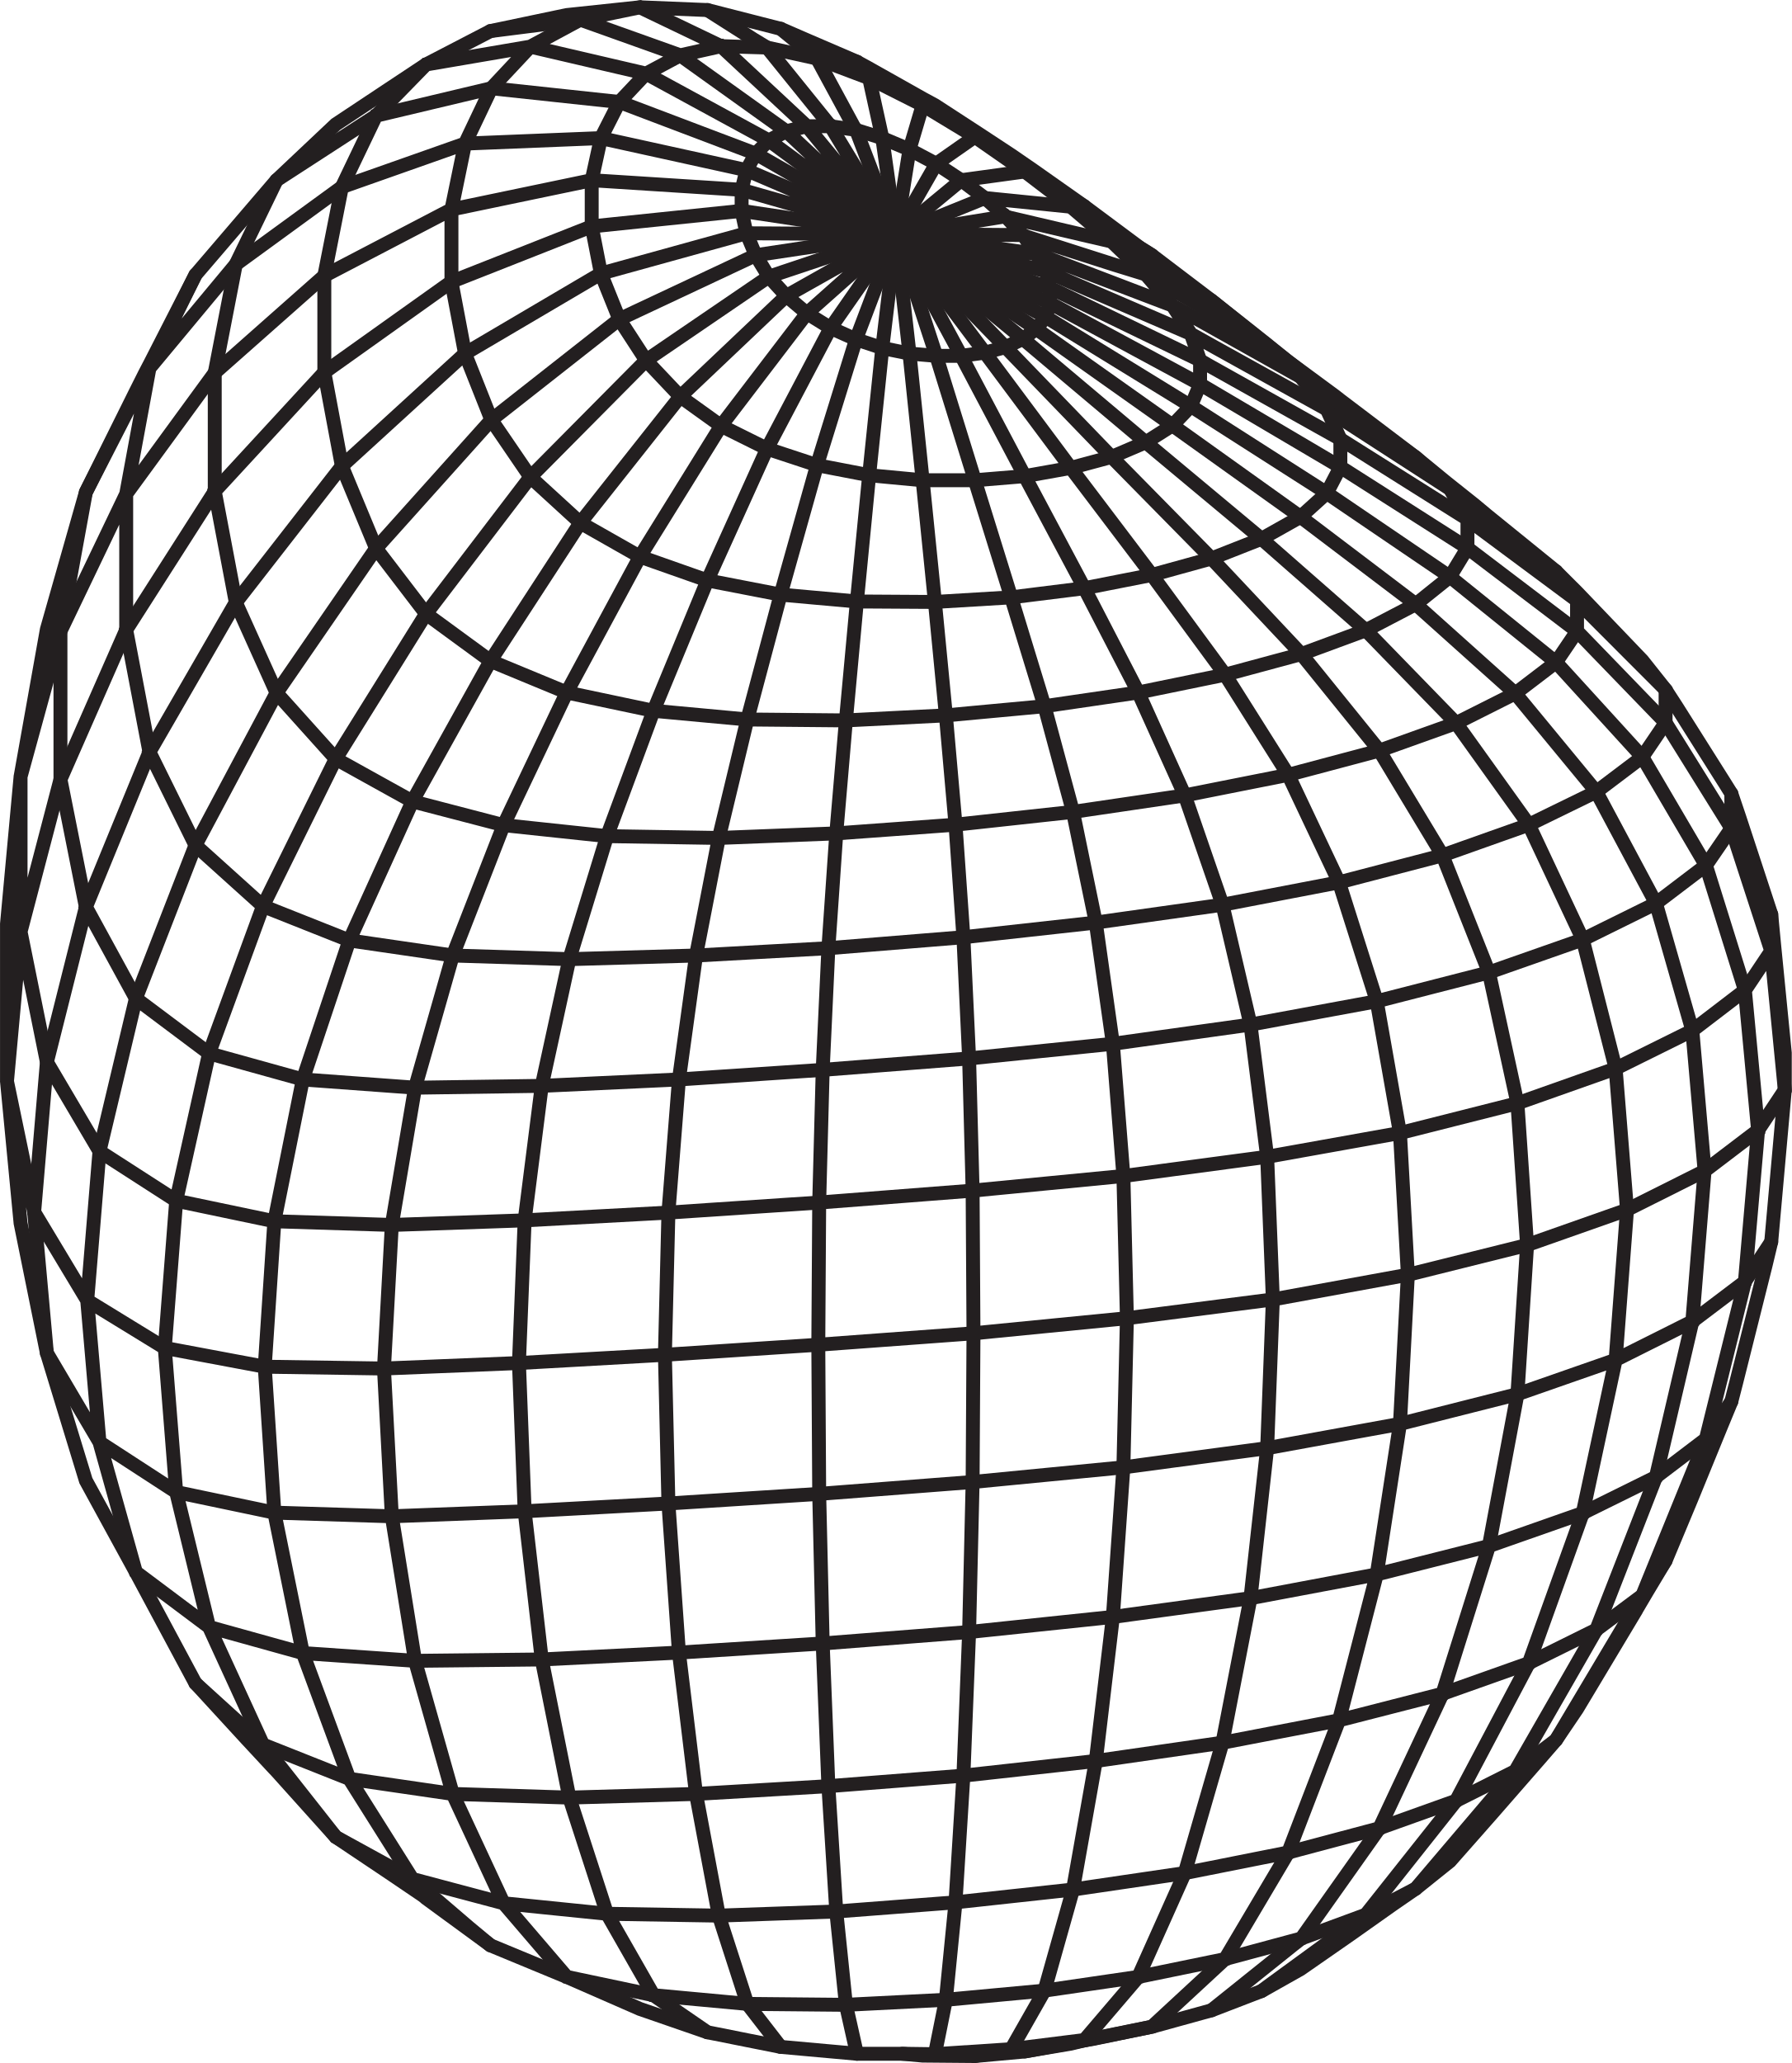
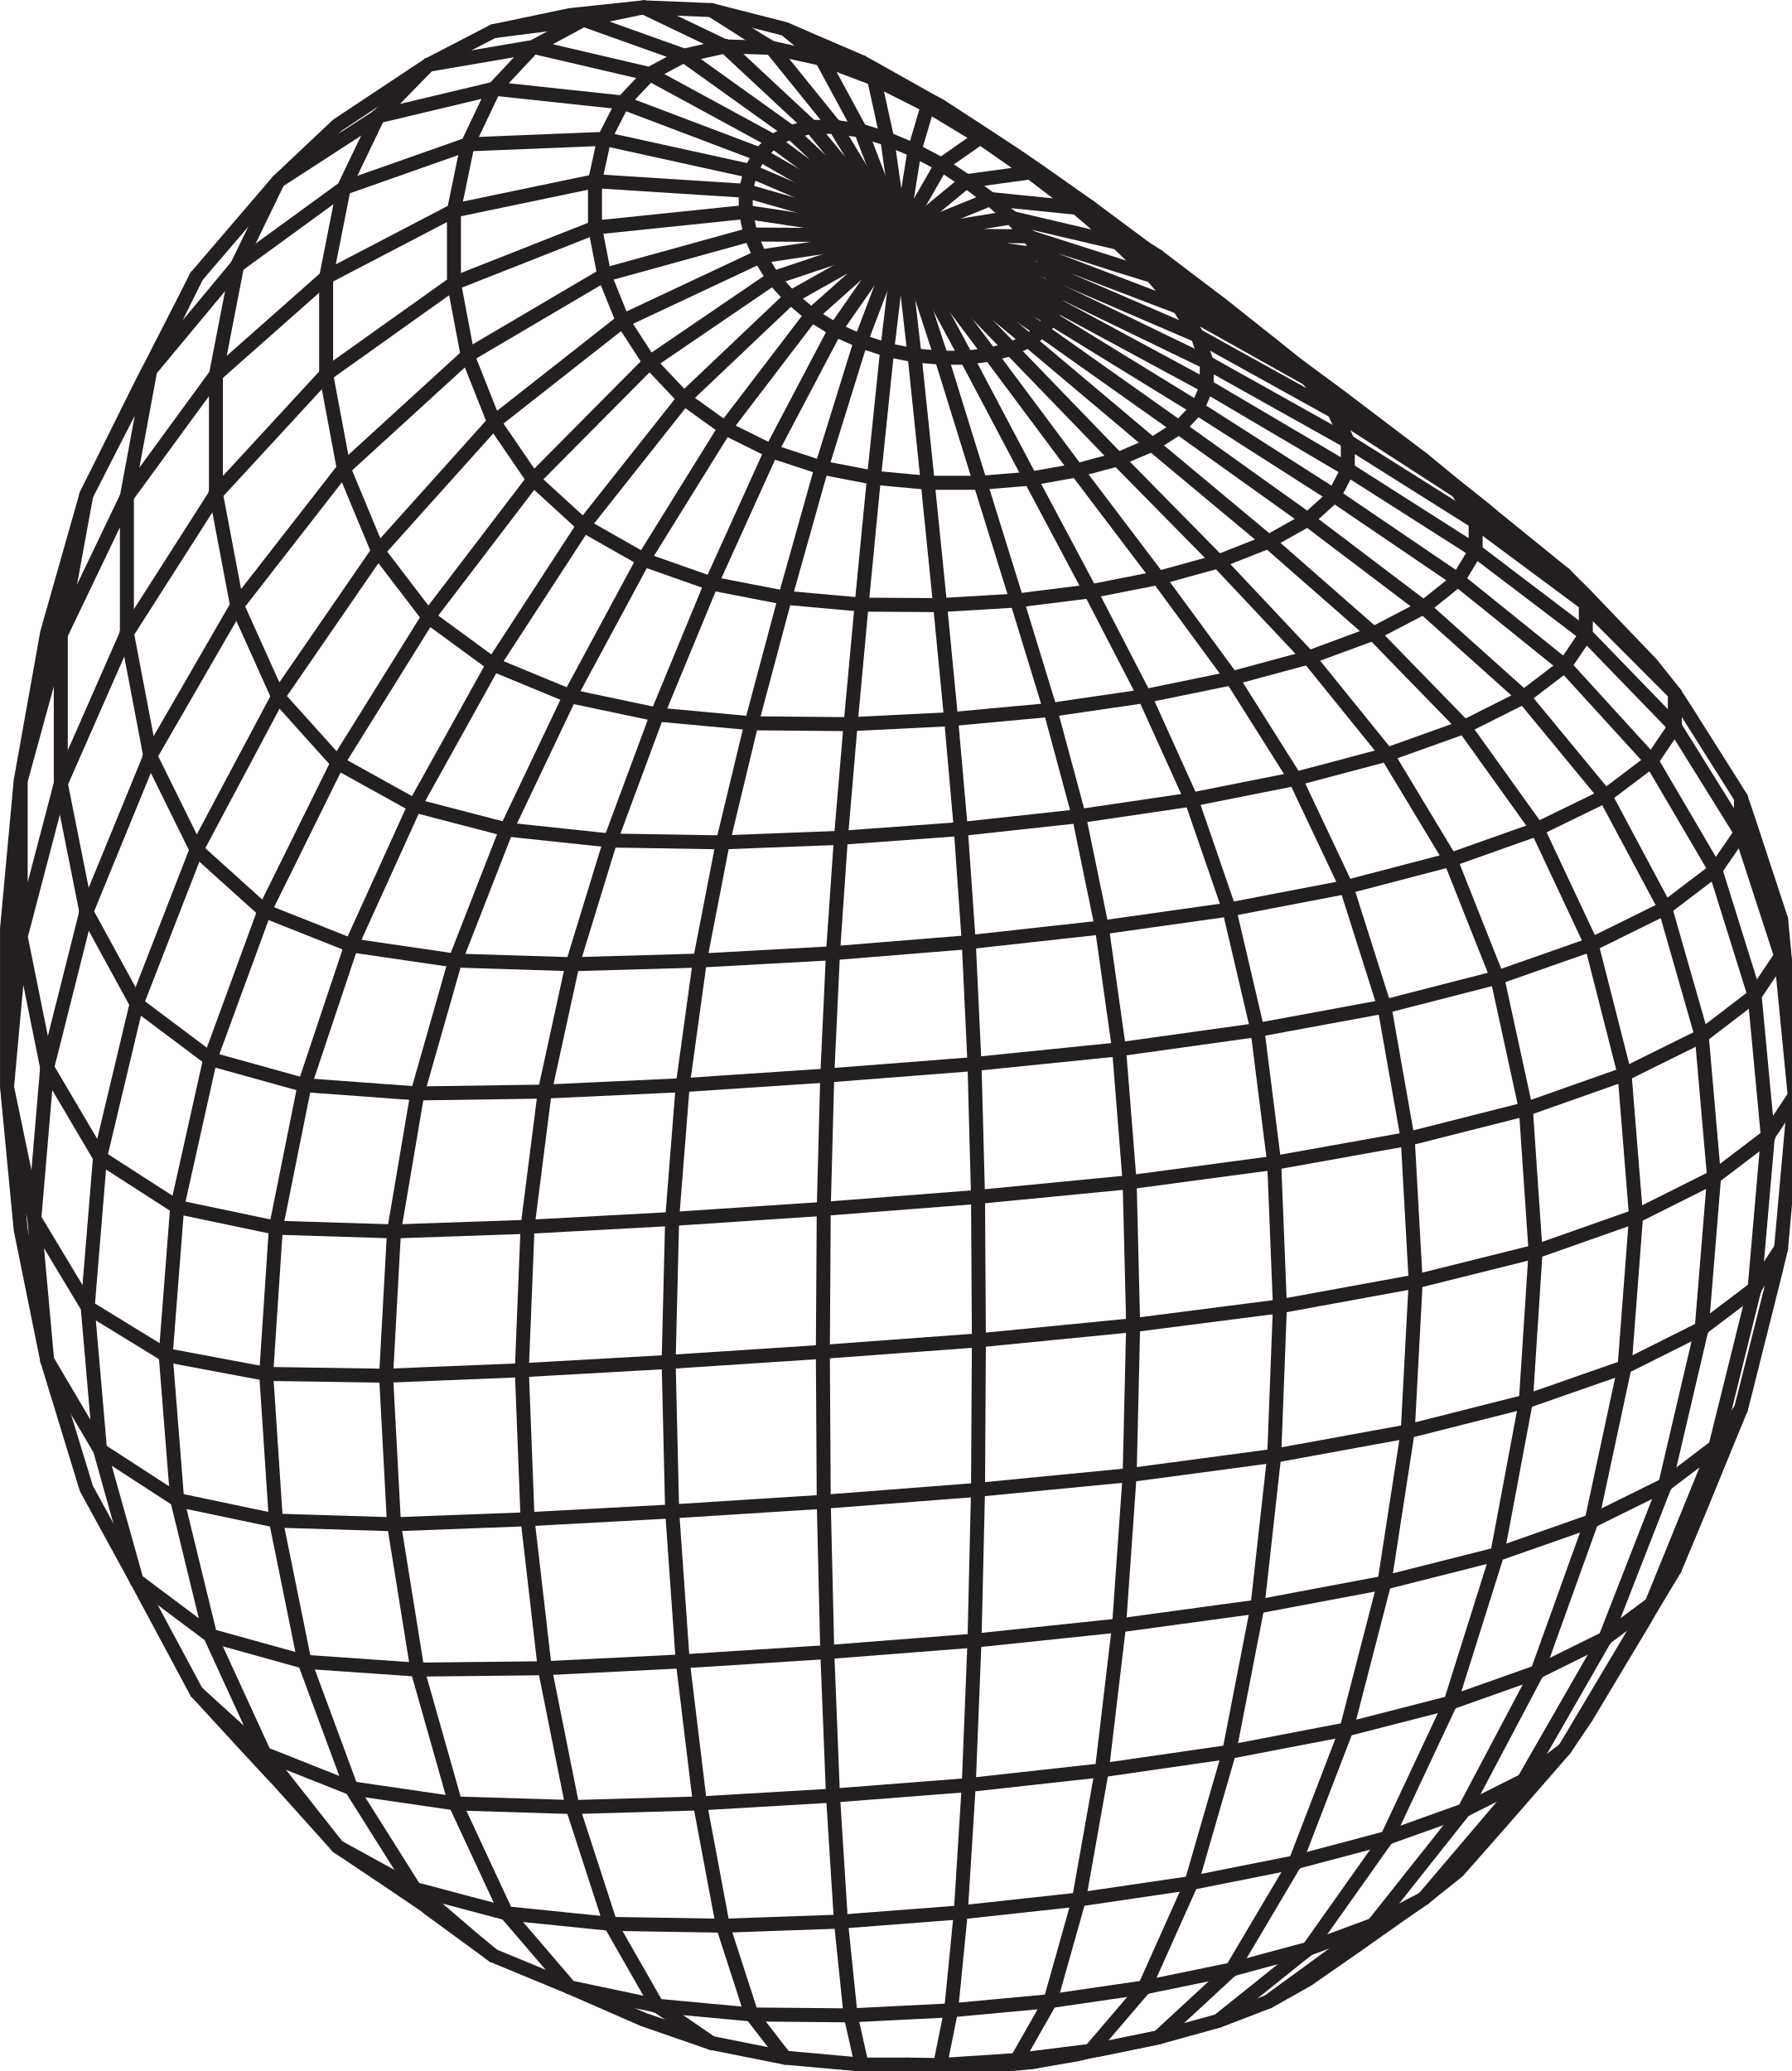
- <svg xmlns="http://www.w3.org/2000/svg" fill="none" height="100%" overflow="visible" preserveAspectRatio="none" style="display: block;" viewBox="0 0 64.373 74.103" width="100%">
-   <g id="Group">
-     <path d="M59.839 56.058L59.178 57.159L58.8 57.8L58.784 57.833L56.658 61.382L55.902 62.499L54.438 63.616L54.075 64.06L50.863 67.839L49.068 68.775L48.58 69.137L45.54 71.355L45.32 71.519" id="Vector" stroke="#231f20" stroke-linecap="round" stroke-width="0.5" />
-     <path d="M3.574 41.353L4.881 35.866L7.022 30.361L9.935 24.89L13.51 19.698L17.652 15.081L22.25 11.467L27.147 9.167L32.187 8.411L37.572 11.385L42.784 14.588L47.666 17.71L52.091 20.717L55.902 23.789L59.004 27.191L61.288 31.084L62.689 35.57" id="Vector_2" stroke="#231f20" stroke-linecap="round" stroke-width="0.5" />
-     <path d="M16.219 10.12L21.258 8.132L26.644 7.574L28.612 7.87L32.187 8.412L32.25 8.543L33.636 12.782L35.022 17.251L36.329 21.457L37.525 25.368L38.549 29.163L39.368 33.139L39.982 37.493L40.36 42.242L40.486 47.351L40.36 52.708L39.982 58.08L39.368 63.256L38.549 67.873L37.525 71.504L36.329 73.607L33.589 73.787L32.423 73.771" id="Vector_3" stroke="#231f20" stroke-linecap="round" stroke-width="0.5" />
-     <path d="M5.92 48.418L6.33 43.128L7.511 37.837L9.448 32.547L12.062 27.256L15.306 22.048L19.054 17.135L23.211 12.945L27.62 9.939L32.187 8.411L37.226 11.812L42.123 15.279L46.722 18.565L50.863 21.703L54.438 24.907L57.351 28.439L59.493 32.448L60.8 37.016L61.241 42.06" id="Vector_4" stroke="#231f20" stroke-linecap="round" stroke-width="0.5" />
-     <path d="M63.634 32.843L63.744 33.994L64.122 37.822V39.153L63.162 40.599L62.689 46.037L60.8 47.466L59.492 53.053L56.863 54.351L54.926 59.74L51.824 60.841L49.556 65.671L46.281 66.542L44.013 70.37L40.895 71.011L38.958 73.278L36.328 73.607L35.021 73.853" id="Vector_5" stroke="#231f20" stroke-linecap="round" stroke-width="0.5" />
-     <path d="M55.902 20.521L56.658 21.276L57.634 22.295L59.004 23.725L59.839 24.776V25.959L59.004 27.191L57.351 28.44L54.926 29.623L51.824 30.724L48.107 31.693L43.919 32.498L39.367 33.139L34.612 33.665L29.762 34.059L25.006 34.322L20.455 34.453L16.266 34.322L12.55 33.78L9.448 32.548L7.022 30.362L5.369 27.011L8.471 21.638L12.282 16.742L16.707 12.7L21.589 9.825L26.817 8.379L32.187 8.412L36.124 12.47L39.934 16.413L43.525 20.061L46.753 23.495L49.556 26.961L51.824 30.724L53.493 34.93L54.516 39.629L54.863 44.722L54.516 50.079L53.493 55.533" id="Vector_6" stroke="#231f20" stroke-linecap="round" stroke-width="0.5" />
-     <path d="M53.493 55.533L49.462 56.552L44.926 57.406L39.982 58.08L34.816 58.622L29.557 59.033L24.392 59.361L19.463 59.608L14.912 59.657L10.88 59.378L7.511 58.441L4.881 56.47L3.574 51.803L3.133 46.71L3.574 41.354L1.684 38.15L0.739 33.467L2.172 27.996L4.534 22.623V17.744L5.369 13.225L8.471 9.496L12.282 6.719L16.707 5.158L21.589 4.961L26.817 6.111L32.187 8.411L37.73 10.892L43.115 13.8L48.154 16.774L52.721 19.683L56.658 22.673L59.839 25.959L62.201 29.754L63.634 34.157L62.689 35.571L63.162 40.598L61.24 42.06L60.8 47.466L58.044 48.846L54.516 50.078L50.296 51.146L45.525 52.017L40.359 52.707L34.942 53.233L29.431 53.66L24.014 54.005L18.849 54.285L14.077 54.465L9.857 54.334L6.33 53.594L3.574 51.803L1.684 48.6L0.739 43.934L0.251 38.84L0.739 33.467V27.898L2.172 22.673L4.534 17.744L7.715 13.39L11.652 9.907L16.219 7.524L21.258 6.473L26.644 6.818L28.596 7.376L32.187 8.411L34.533 6.473L36.816 6.16L38.958 7.409L40.989 8.921L41.383 9.167L43.525 10.794L45.32 12.24L46.249 12.963L47.965 14.228L48.154 14.376L50.863 16.429L51.965 17.333L52.532 17.842L53.272 18.467L55.902 20.52L56.658 21.572L57.083 22.016L59.839 24.776L60.233 25.384L61.965 28.128L62.201 28.506L62.484 29.343L63.634 32.843V34.157L64.122 39.152L63.634 44.607L63.429 45.462L62.374 49.668L62.201 50.341L61.807 51.294L60.752 53.874L59.839 56.059L59.004 57.308L58.642 57.899L55.902 62.5L55.304 63.19L53.54 65.211L52.091 66.854L50.863 67.839L50.028 68.415L48.517 69.483L46.721 70.731L45.32 71.52L43.525 72.21L41.383 72.801L39.32 73.228L38.942 73.294L36.816 73.689L35.021 73.853L33.147 73.837L32.423 73.771H30.785L28.045 73.524L25.415 72.999L23.478 71.668L20.36 71.01L18.093 68.365L16.266 64.438L14.912 59.657L14.077 54.465L13.794 49.158L14.077 43.999L14.912 39.07L16.266 34.322L18.093 29.639L20.36 24.874L22.99 19.995L25.904 15.296L28.99 11.254L32.187 8.411L37.572 9.742L38.517 10.153L42.785 11.993L43.666 12.486L47.666 14.704L48.154 15.016L52.091 17.563L52.721 18.647L53.162 18.976L56.658 21.572V22.673L55.902 23.79L54.438 24.907L52.312 25.975L49.556 26.961L46.281 27.832L42.564 28.571L38.549 29.163L34.328 29.623L30.045 29.935L25.825 30.099L21.809 30.034L18.093 29.639L14.817 28.785L12.062 27.257L9.936 24.891L8.471 21.638L7.715 17.645L11.652 13.373L16.219 10.12V7.524L16.707 5.158L17.652 3.17L19.053 1.675L20.849 0.706L24.439 1.987L28.25 4.715L32.187 8.411L36.753 12.174L41.163 15.887L45.32 19.354L49.068 22.64L52.312 25.975L54.926 29.623L56.863 33.747L58.044 38.38L58.453 43.457L58.044 48.846L56.863 54.35L53.493 55.533ZM53.493 55.533L51.824 60.84L48.107 61.793L43.918 62.598L39.367 63.255L34.612 63.781L29.762 64.159L25.006 64.438L20.455 64.57L16.266 64.438L12.55 63.896L9.448 62.664L7.511 58.441L6.33 53.594L5.92 48.419L3.133 46.71L1.227 43.539L0.251 38.84V33.188L0.739 27.898L1.684 22.607L3.086 17.678L5.369 13.225L7.022 9.874L9.936 6.473L13.51 4.156L15.306 2.316L19.053 1.675L23.211 2.644L27.62 5.043L32.187 8.411L36.753 8.444L36.911 8.51L40.045 9.512L41.163 9.857L42.123 10.975L42.785 11.993L43.115 12.946V13.8L42.785 14.589L42.123 15.279L41.163 15.887L39.934 16.413L38.47 16.807L36.816 17.103L35.021 17.251H33.147L31.226 17.07L29.352 16.709L27.557 16.117L25.904 15.296L24.439 14.244L23.211 12.946L22.25 11.467L21.589 9.824L21.258 8.132V6.473L21.589 4.961L22.25 3.663L23.211 2.644L24.439 1.987L25.904 1.659L28.99 4.534L32.187 8.411L36.123 7.771L36.753 8.444L37.226 9.118L37.572 9.742L37.73 10.35V10.892L37.572 11.385L37.226 11.812L36.753 12.174L36.123 12.47L35.383 12.667L34.533 12.782H33.635L32.675 12.7L31.698 12.502L30.754 12.19L29.84 11.78L28.99 11.254L28.25 10.629L27.62 9.939L27.148 9.167L26.817 8.379L26.644 7.573V6.818L26.817 6.111L27.148 5.52L27.62 5.043L28.25 4.715L28.99 4.534H29.84L32.187 8.411L35.383 12.667L38.47 16.807L41.383 20.652L44.013 24.234L46.281 27.832L48.107 31.693L49.462 35.965L50.296 40.697L50.58 45.79L50.296 51.146L49.462 56.552L48.107 61.793L46.281 66.541L42.564 67.281L38.549 67.872L34.328 68.332L30.045 68.661L25.825 68.809L21.809 68.743L18.093 68.365L14.817 67.494L12.55 63.896L10.88 59.378L9.857 54.334L9.511 49.093L9.857 43.868L10.88 38.774L12.55 33.78L14.817 28.785L17.62 23.741L20.849 18.779L24.439 14.244L28.25 10.629L32.187 8.411L37.226 9.118L37.73 9.299L41.43 10.712L42.123 10.975L43.115 11.517L46.721 13.538L47.336 13.965L49.099 15.197L50.863 16.429L51.965 17.333L52.957 18.122L53.43 18.516L55.902 20.52" id="Vector_7" stroke="#231f20" stroke-linecap="round" stroke-width="0.5" />
-     <path d="M17.62 1.116L20.849 0.706L22.99 0.262L25.904 1.658L27.557 1.708L29.352 2.102L31.226 2.809L31.699 4.961L32.187 8.411L32.675 12.7L33.147 17.251L33.588 21.621L33.982 25.696L34.328 29.623L34.612 33.665L34.817 38.019L34.943 42.767L34.974 47.893L34.943 53.233L34.817 58.622L34.612 63.781L34.328 68.332L33.982 71.832L33.588 73.787" id="Vector_8" stroke="#231f20" stroke-linecap="round" stroke-width="0.5" />
-     <path d="M61.241 42.06L58.453 43.456L54.863 44.721L50.58 45.789L45.73 46.676L40.486 47.35L34.974 47.892L29.399 48.303L23.888 48.664L18.644 48.96L13.794 49.157L9.511 49.092L5.92 48.418" id="Vector_9" stroke="#231f20" stroke-linecap="round" stroke-width="0.5" />
-     <path d="M17.621 69.876L15.306 68.183L15.211 68.101L13.999 67.28L12.062 65.982L9.936 63.616L9.826 63.501L8.834 62.433L7.023 60.461" id="Vector_10" stroke="#231f20" stroke-linecap="round" stroke-width="0.5" />
-     <path d="M16.219 10.121L16.707 12.7L17.652 15.082L19.054 17.136L20.849 18.779L22.991 19.995L25.416 20.849L28.046 21.359L30.785 21.605L33.589 21.622L36.329 21.457L38.958 21.129L41.383 20.652L43.525 20.061L45.32 19.354L46.722 18.566L47.667 17.711L48.155 16.775V15.773L47.667 14.705L46.722 13.538L45.32 12.24L42.25 10.482L41.557 10.088L41.163 9.858L39.935 8.675L39.084 8.478L36.281 7.82L36.124 7.771L35.384 7.114L34.533 6.473L33.636 5.882L32.675 5.372L31.699 4.962L30.754 4.666L29.841 4.534L27.557 1.708L27.069 1.413L25.416 0.361" id="Vector_11" stroke="#231f20" stroke-linecap="round" stroke-width="0.5" />
-     <path d="M25.415 72.999L22.99 72.161L20.36 71.011L17.62 69.877L16.849 69.237L14.817 67.495L12.062 65.984L11.778 65.622L9.447 62.665L7.022 60.463L4.881 56.47L3.085 53.184L1.684 48.6L1.227 43.54L1.684 38.151L3.085 32.581L2.172 27.997V22.674L3.085 17.679L4.881 14.064L5.211 13.407L5.4 13.045L7.022 9.874" id="Vector_12" stroke="#231f20" stroke-linecap="round" stroke-width="0.5" />
-     <path d="M62.689 35.571L60.799 37.017L58.044 38.381L54.516 39.629L50.296 40.697L45.525 41.552L40.359 42.242L34.942 42.767L29.431 43.195L24.014 43.556L18.849 43.835L14.077 44L9.857 43.868L6.329 43.129L3.574 41.354" id="Vector_13" stroke="#231f20" stroke-linecap="round" stroke-width="0.5" />
-     <path d="M28.045 73.524L26.849 71.98L25.825 68.809L25.006 64.439L24.392 59.362L24.014 54.005L23.888 48.666L24.014 43.556L24.392 38.775L25.006 34.322L25.825 30.099L26.849 25.844L28.045 21.358L29.352 16.709L30.754 12.19L32.187 8.411L33.636 5.881L35.022 4.912" id="Vector_14" stroke="#231f20" stroke-linecap="round" stroke-width="0.5" />
-     <path d="M30.785 73.77L30.391 72.012L30.045 68.66L29.761 64.159L29.557 59.032L29.431 53.66L29.399 48.303L29.431 43.194L29.557 38.429L29.761 34.058L30.045 29.934L30.391 25.876L30.785 21.604L31.226 17.07L31.698 12.502L32.187 8.411L32.675 5.371L33.147 3.778" id="Vector_15" stroke="#231f20" stroke-linecap="round" stroke-width="0.5" />
-     <path d="M63.634 44.606L62.69 46.035L61.288 51.687L59.493 53.051L57.351 58.538L54.926 59.738L52.312 64.683L49.556 65.669L46.753 69.629L44.013 70.368L41.383 72.8L38.943 73.293L38.47 73.408L36.817 73.687" id="Vector_16" stroke="#231f20" stroke-linecap="round" stroke-width="0.5" />
-     <path d="M62.201 50.341L61.288 51.688L61.052 52.28L59.005 57.307L57.351 58.54L54.438 63.617L52.312 64.685L49.068 68.776L46.753 69.63L46.438 69.876L43.525 72.21" id="Vector_17" stroke="#231f20" stroke-linecap="round" stroke-width="0.5" />
-     <path d="M62.201 28.506V29.754L61.288 31.085L59.493 32.449L56.863 33.747L53.493 34.93L49.462 35.965L44.926 36.803L39.982 37.493L34.817 38.019L29.557 38.429L24.392 38.774L19.463 39.004L14.912 39.07L10.881 38.774L7.511 37.838L4.881 35.866L3.086 32.58L5.369 27.01L4.534 22.623L7.715 17.645V13.39L8.471 9.496L9.936 6.473L12.062 4.468L13.967 3.203L15.306 2.316L17.62 1.116L20.36 0.541L22.99 0.262L25.415 0.361L28.045 1.034L29.352 2.102L30.659 4.517L30.754 4.665L32.187 8.411L37.73 10.35L37.887 10.416L43.115 12.946L43.399 13.11L48.154 15.772L52.721 18.647V19.682L52.091 20.718L50.863 21.703L49.068 22.64L46.753 23.494L44.013 24.234L40.895 24.874L37.525 25.367L33.982 25.696L30.392 25.877L26.848 25.844L23.479 25.532L20.36 24.874L17.62 23.741L15.306 22.048L13.51 19.699L12.282 16.741L11.652 13.373V9.906L12.282 6.719L13.51 4.156L17.652 3.17L22.25 3.663L27.148 5.52L32.187 8.411L32.25 8.543L34.533 12.782L36.816 17.103L38.958 21.128L40.895 24.874L42.564 28.571L43.919 32.498L44.926 36.803L45.525 41.551L45.729 46.677L45.525 52.017L44.926 57.406L43.919 62.598L42.564 67.281L40.895 71.01L37.525 71.503L33.982 71.832L30.392 72.013L26.848 71.98L23.479 71.668L21.809 68.743L20.455 64.57L19.463 59.608L18.849 54.285L18.644 48.961L18.849 43.835L19.463 39.004L20.455 34.453L21.809 30.034L23.479 25.532L25.415 20.849L27.557 16.117L29.84 11.78L32.187 8.411L35.383 7.113L38.47 7.425L39.934 8.674L40.36 8.921L42.863 10.399L43.525 10.794L45.084 12.026L45.477 12.338L46.249 12.963L47.651 14.063L49.099 15.197L50.863 16.429L52.091 17.563L53.272 18.467" id="Vector_18" stroke="#231f20" stroke-linecap="round" stroke-width="0.5" />
-     <path d="M28.045 1.033L28.99 1.444L30.785 2.216L31.226 2.808L33.147 3.777L35.021 4.911L36.816 6.16L38.47 7.425L38.942 7.704L40.989 8.92L41.383 9.166" id="Vector_19" stroke="#231f20" stroke-linecap="round" stroke-width="0.5" />
-     <path d="M30.785 2.218L31.148 2.415L33.163 3.549L33.588 3.779L35.179 4.814L36.328 5.57L37.116 6.112L38.958 7.41" id="Vector_20" stroke="#231f20" stroke-linecap="round" stroke-width="0.5" />
+ <svg xmlns="http://www.w3.org/2000/svg" fill="none" overflow="visible" preserveAspectRatio="none" style="display:block" viewBox="0 0 64 74">
+   <g stroke="#231f20" stroke-linecap="round" stroke-width=".5">
+     <path d="m59.839 56.058-.661 1.101-.378.64-.016.034-2.126 3.549-.756 1.117-1.464 1.117-.363.444-3.212 3.779-1.795.936-.488.362-3.04 2.218-.22.164M3.574 41.353l1.307-5.487 2.141-5.504 2.913-5.472 3.575-5.192 4.142-4.617 4.598-3.614 4.897-2.3 5.04-.756 5.385 2.974 5.212 3.204 4.882 3.121 4.425 3.007 3.811 3.072 3.102 3.401 2.284 3.894 1.401 4.486" />
+     <path d="m16.22 10.12 5.038-1.988 5.386-.558 1.968.296 3.575.542.063.131 1.386 4.24 1.386 4.468 1.307 4.206 1.196 3.91 1.024 3.796.819 3.976.614 4.354.378 4.749.126 5.11-.126 5.356-.378 5.372-.614 5.176-.82 4.617-1.023 3.63-1.196 2.104-2.74.18-1.166-.016" />
+     <path d="m5.92 48.418.41-5.29 1.18-5.29 1.938-5.291 2.614-5.29 3.244-5.21 3.748-4.912 4.157-4.19 4.41-3.006 4.566-1.528 5.039 3.4 4.897 3.468 4.599 3.286 4.141 3.138 3.575 3.204 2.913 3.532 2.142 4.01 1.307 4.567.44 5.044" />
+     <path d="m63.634 32.844.11 1.15.378 3.828v1.33l-.96 1.447-.473 5.438-1.89 1.43-1.306 5.586-2.63 1.298-1.937 5.389-3.102 1.1-2.268 4.831-3.275.87-2.268 3.83-3.118.64-1.937 2.267-2.63.329-1.307.246" />
+     <path d="m55.902 20.52.756.756.976 1.02 1.37 1.429.835 1.051v1.183l-.835 1.232-1.653 1.25-2.425 1.182-3.102 1.1-3.717.97-4.188.805-4.551.641-4.756.526-4.85.394-4.756.263-4.551.131-4.189-.13-3.716-.543-3.102-1.232-2.426-2.186-1.653-3.351 3.102-5.373 3.811-4.896 4.425-4.042 4.882-2.875 5.228-1.446 5.37.033 3.937 4.058 3.81 3.943 3.59 3.648 3.229 3.434 2.803 3.466 2.268 3.763 1.669 4.206 1.023 4.7.347 5.092-.347 5.357-1.023 5.454" />
+     <path d="m53.493 55.533-4.032 1.019-4.535.854-4.944.674-5.166.542-5.26.41-5.164.33-4.93.246-4.55.05-4.032-.28-3.37-.937-2.63-1.971-1.306-4.666-.441-5.094.44-5.356-1.889-3.204-.945-4.683 1.433-5.47 2.362-5.373v-4.88l.835-4.519 3.102-3.73 3.811-2.776 4.425-1.56 4.882-.198 5.228 1.15 5.37 2.3 5.543 2.481 5.385 2.909 5.04 2.973 4.566 2.909 3.937 2.99 3.181 3.286 2.362 3.795 1.433 4.403-.945 1.414.473 5.027-1.922 1.462-.44 5.406-2.756 1.38-3.528 1.232-4.22 1.068-4.771.871-5.166.69-5.417.526-5.511.427-5.417.345-5.165.28-4.772.18-4.22-.131-3.527-.74-2.756-1.79-1.89-3.204-.945-4.666-.488-5.094.488-5.373v-5.57l1.433-5.224 2.362-4.93 3.181-4.353 3.937-3.483 4.567-2.383 5.039-1.051 5.386.345 1.952.558 3.59 1.035 2.347-1.938 2.283-.313 2.142 1.25 2.031 1.51.394.247 2.142 1.627 1.795 1.446.929.723 1.716 1.265.19.148 2.708 2.053 1.102.904.567.51.74.624 2.63 2.053.756 1.052.425.444 2.756 2.76.394.608 1.732 2.744.236.378.283.837 1.15 3.5v1.314l.488 4.995-.488 5.455-.205.855-1.055 4.206-.173.673-.394.953-1.055 2.58-.913 2.185-.835 1.249-.362.591-2.74 4.6-.598.69-1.764 2.022-1.449 1.643-1.228.985-.835.576-1.511 1.067-1.796 1.25-1.401.788-1.795.69-2.142.591-2.063.427-.378.066-2.126.395-1.795.164-1.874-.016-.724-.066h-1.638l-2.74-.247-2.63-.525-1.937-1.331-3.118-.658-2.267-2.645-1.827-3.927-1.354-4.78-.835-5.193-.283-5.307.283-5.159.835-4.929 1.354-4.748 1.827-4.683 2.267-4.765 2.63-4.88 2.914-4.698 3.086-4.042 3.197-2.843 5.385 1.331.945.411 4.268 1.84.882.493 4 2.218.487.312 3.937 2.547.63 1.084.441.329 3.496 2.596v1.1l-.756 1.118-1.464 1.117-2.126 1.068-2.756.986-3.275.87-3.717.74-4.015.592-4.22.46-4.284.312-4.22.164-4.016-.066-3.716-.394-3.276-.854-2.755-1.528-2.126-2.366-1.465-3.253-.756-3.993 3.937-4.272 4.567-3.253V7.524l.488-2.366.945-1.988 1.401-1.495 1.796-.97 3.59 1.282 3.81 2.728 3.938 3.696 4.566 3.763 4.41 3.713 4.157 3.467 3.748 3.286 3.244 3.335 2.614 3.648 1.937 4.124 1.18 4.633.41 5.077-.41 5.39-1.18 5.503zm0 0-1.67 5.307-3.716.953-4.189.805-4.55.657-4.756.526-4.85.378-4.756.28-4.551.13-4.189-.13-3.716-.543-3.102-1.232L7.51 58.44 6.33 53.594l-.41-5.175-2.787-1.709-1.906-3.17-.976-4.7v-5.652l.488-5.29.945-5.29 1.402-4.93 2.283-4.453 1.653-3.351 2.914-3.401 3.574-2.317 1.796-1.84 3.747-.641 4.158.97 4.409 2.398 4.567 3.368 4.566.033.158.066 3.134 1.002 1.118.345.96 1.118.662 1.018.33.953v.854l-.33.79-.662.69-.96.607-1.229.526-1.464.394-1.654.296-1.795.148h-1.874l-1.92-.18-1.875-.362-1.795-.592-1.653-.821-1.465-1.052-1.228-1.298-.96-1.479-.662-1.643-.331-1.692v-1.66l.33-1.511.662-1.298.96-1.019 1.229-.657 1.465-.328 3.086 2.875 3.197 3.877 3.937-.64.63.673.472.674.346.624.158.608v.542l-.158.493-.346.427-.473.362-.63.296-.74.197-.85.115h-.898l-.96-.082-.976-.197-.945-.313-.914-.41-.85-.526-.74-.625-.63-.69-.473-.772-.33-.788-.173-.806v-.755l.173-.707.33-.591.473-.477.63-.328.74-.181h.85l2.347 3.877 3.196 4.256 3.087 4.14 2.913 3.845 2.63 3.582 2.268 3.598 1.826 3.861 1.355 4.272.834 4.732.284 5.093-.284 5.356-.834 5.406-1.355 5.241-1.826 4.748-3.717.74-4.015.591-4.22.46-4.284.329-4.22.148-4.016-.066-3.716-.378-3.276-.87-2.267-3.599-1.67-4.518-1.023-5.044-.346-5.242.346-5.224 1.024-5.094 1.669-4.994 2.267-4.995 2.803-5.044 3.229-4.962 3.59-4.535 3.81-3.615 3.938-2.218 5.039.707.504.18 3.7 1.414.693.263.992.542 3.606 2.02.615.428 1.763 1.232 1.764 1.232 1.102.904.992.789.473.394 2.472 2.004" />
+     <path d="m17.62 1.116 3.229-.41L22.99.262l2.914 1.396 1.653.05 1.795.394 1.874.707.473 2.152.488 3.45.488 4.289.472 4.55.441 4.371.394 4.075.346 3.927.284 4.042.205 4.354.126 4.748.031 5.126-.031 5.34-.126 5.389-.205 5.16-.284 4.55-.346 3.5-.394 1.955" />
+     <path d="m61.24 42.06-2.787 1.396-3.59 1.265-4.283 1.068-4.85.887-5.244.674-5.512.542-5.574.411-5.512.361-5.244.296-4.85.197-4.283-.065-3.59-.674M17.62 69.876l-2.314-1.693-.095-.082L14 67.28l-1.937-1.298-2.126-2.366-.11-.115-.992-1.068-1.811-1.972M16.22 10.12l.487 2.58.945 2.383 1.402 2.053 1.795 1.643 2.142 1.216 2.425.854 2.63.51 2.74.246 2.803.017 2.74-.165 2.63-.328 2.424-.477 2.142-.591 1.795-.707 1.402-.788.945-.855.488-.936v-1.002l-.488-1.068-.945-1.167-1.402-1.298-3.07-1.758-.693-.394-.394-.23-1.228-1.183-.85-.197-2.804-.658-.157-.049-.74-.657-.85-.64-.898-.592-.96-.51-.977-.41-.945-.296-.913-.132-2.284-2.826-.488-.295L25.416.36" />
+     <path d="m25.415 73-2.425-.839-2.63-1.15-2.74-1.133-.771-.641-2.032-1.742-2.755-1.511-.284-.362-2.33-2.957-2.426-2.202-2.141-3.993-1.796-3.286L1.684 48.6l-.457-5.06.457-5.39 1.401-5.57-.913-4.583v-5.323l.913-4.995 1.796-3.615.33-.657.19-.362 1.621-3.17" />
+     <path d="m62.69 35.571-1.89 1.446-2.756 1.364-3.528 1.248-4.22 1.068-4.771.855-5.166.69-5.417.525-5.511.428-5.417.361-5.165.28-4.772.164-4.22-.132-3.528-.74-2.755-1.774" />
+     <path d="M28.045 73.524 26.85 71.98l-1.024-3.171-.819-4.37-.614-5.077-.378-5.357-.126-5.34.126-5.11.378-4.78.614-4.453.819-4.223 1.024-4.255 1.196-4.486 1.307-4.65 1.402-4.518 1.433-3.779 1.449-2.53 1.386-.97" />
+     <path d="m30.785 73.77-.394-1.758-.346-3.352-.284-4.501-.204-5.127-.126-5.372-.032-5.357.032-5.11.126-4.764.204-4.37.284-4.125.346-4.058.394-4.272.44-4.534.473-4.568.489-4.091.488-3.04.472-1.593M63.634 44.606l-.944 1.429-1.402 5.652-1.795 1.364-2.142 5.487-2.425 1.2-2.614 4.945-2.756.986-2.803 3.96-2.74.74-2.63 2.43-2.44.494-.473.115-1.653.28" />
+     <path d="m62.201 50.341-.913 1.347-.236.592-2.047 5.027-1.654 1.233-2.913 5.077-2.126 1.068-3.244 4.09-2.315.855-.315.246-2.913 2.334M62.201 28.506v1.248l-.913 1.331-1.795 1.364-2.63 1.298-3.37 1.183-4.031 1.035-4.536.838-4.944.69-5.165.526-5.26.41-5.165.345-4.93.23-4.55.066-4.031-.296-3.37-.936-2.63-1.972-1.795-3.286 2.283-5.57-.835-4.387 3.181-4.978V13.39l.756-3.894 1.465-3.023 2.126-2.005 1.905-1.265 1.339-.887 2.315-1.2 2.74-.575 2.63-.28 2.424.1 2.63.673 1.307 1.068 1.307 2.415.095.148 1.433 3.746 5.543 1.94.157.065 5.228 2.53.284.164 4.755 2.662 4.567 2.875v1.035l-.63 1.036-1.228.985-1.795.937-2.315.854-2.74.74-3.118.64-3.37.493-3.543.329-3.59.18-3.544-.032-3.37-.312-3.118-.658-2.74-1.133-2.314-1.693-1.796-2.35-1.228-2.957-.63-3.368V9.906l.63-3.187 1.228-2.563 4.142-.986 4.598.493 4.898 1.857 5.039 2.891.063.132 2.283 4.239 2.283 4.32 2.142 4.026 1.937 3.746 1.67 3.697 1.354 3.927 1.007 4.305.599 4.748.204 5.126-.204 5.34-.599 5.39-1.008 5.191-1.354 4.683-1.669 3.73-3.37.492-3.543.329-3.59.18-3.544-.032-3.37-.312-1.669-2.925-1.354-4.173-.992-4.962-.614-5.323-.205-5.324.205-5.126.614-4.83.992-4.552 1.354-4.42 1.67-4.501 1.936-4.683 2.142-4.732 2.283-4.337 2.347-3.369 3.197-1.298 3.086.312 1.464 1.25.426.246 2.503 1.478.662.395 1.559 1.232.393.312.772.625 1.402 1.1 1.448 1.134 1.764 1.232 1.228 1.134 1.181.904M28.045 1.033l.945.411 1.795.772.441.592 1.921.97 1.874 1.133 1.795 1.249 1.654 1.265.472.279L40.99 8.92l.394.246" />
+     <path d="m30.785 2.218.363.197 2.015 1.134.425.23 1.59 1.035 1.15.756.788.542 1.842 1.298" />
  </g>
</svg>
